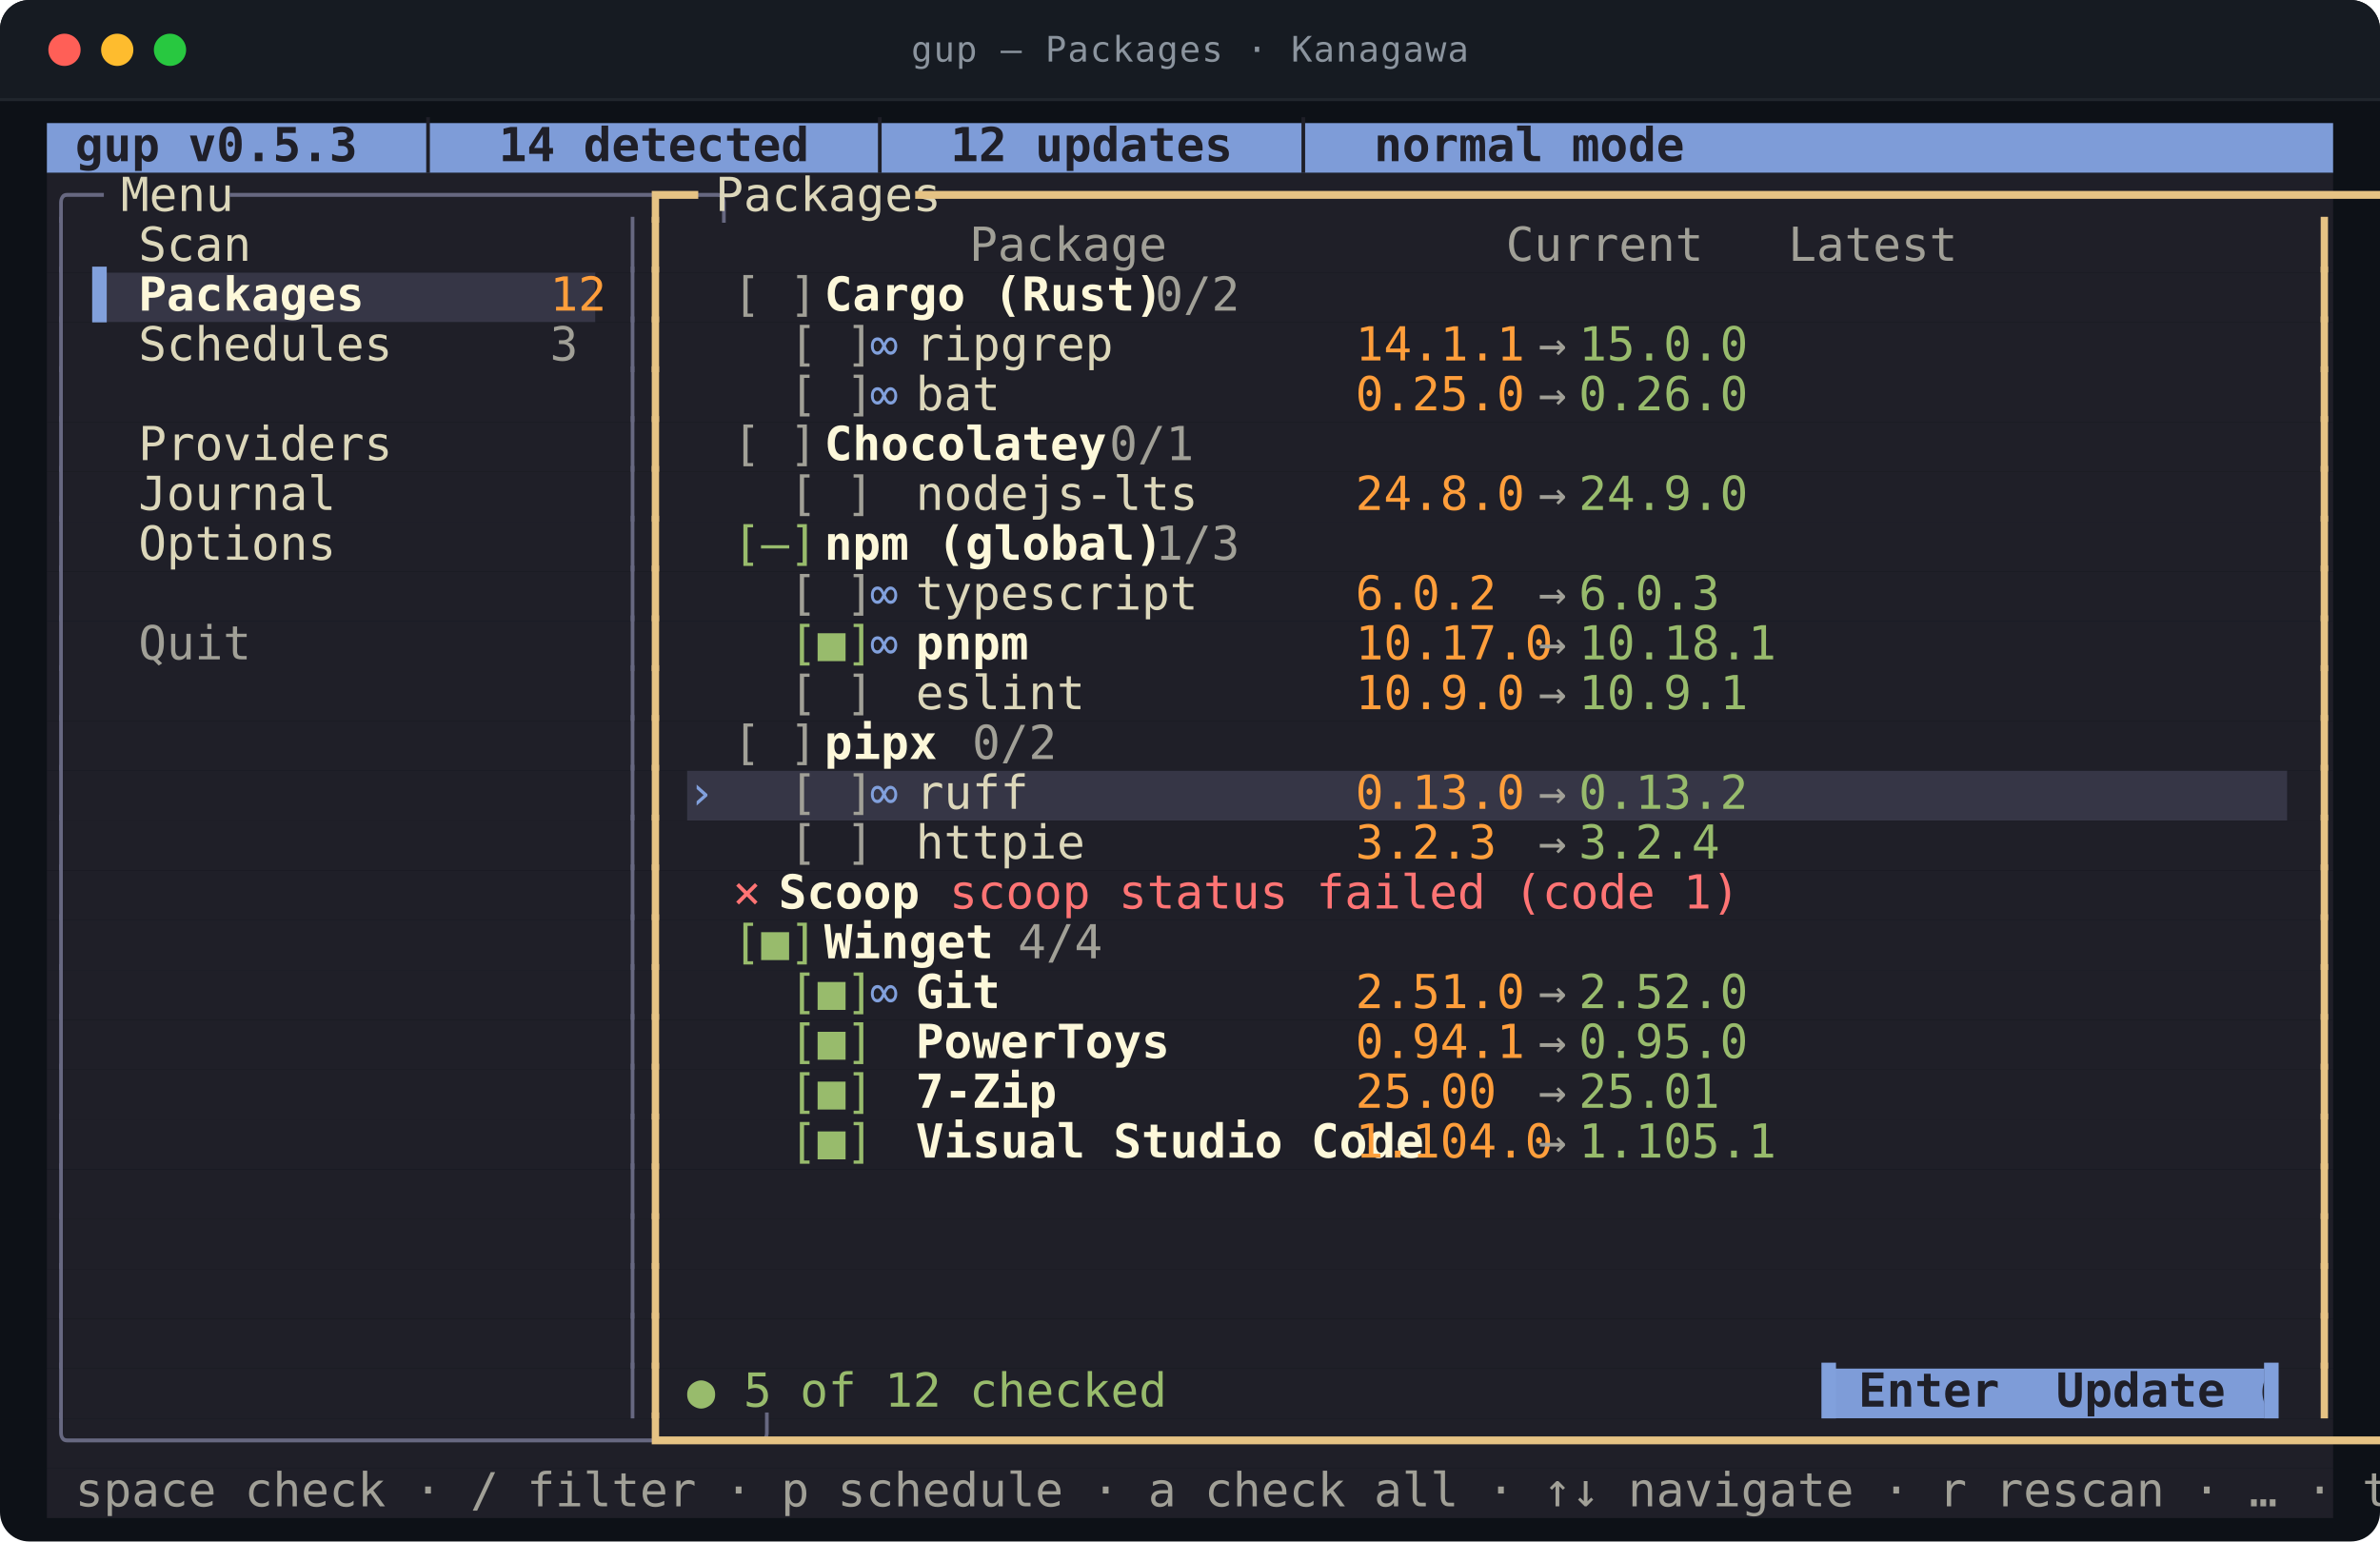
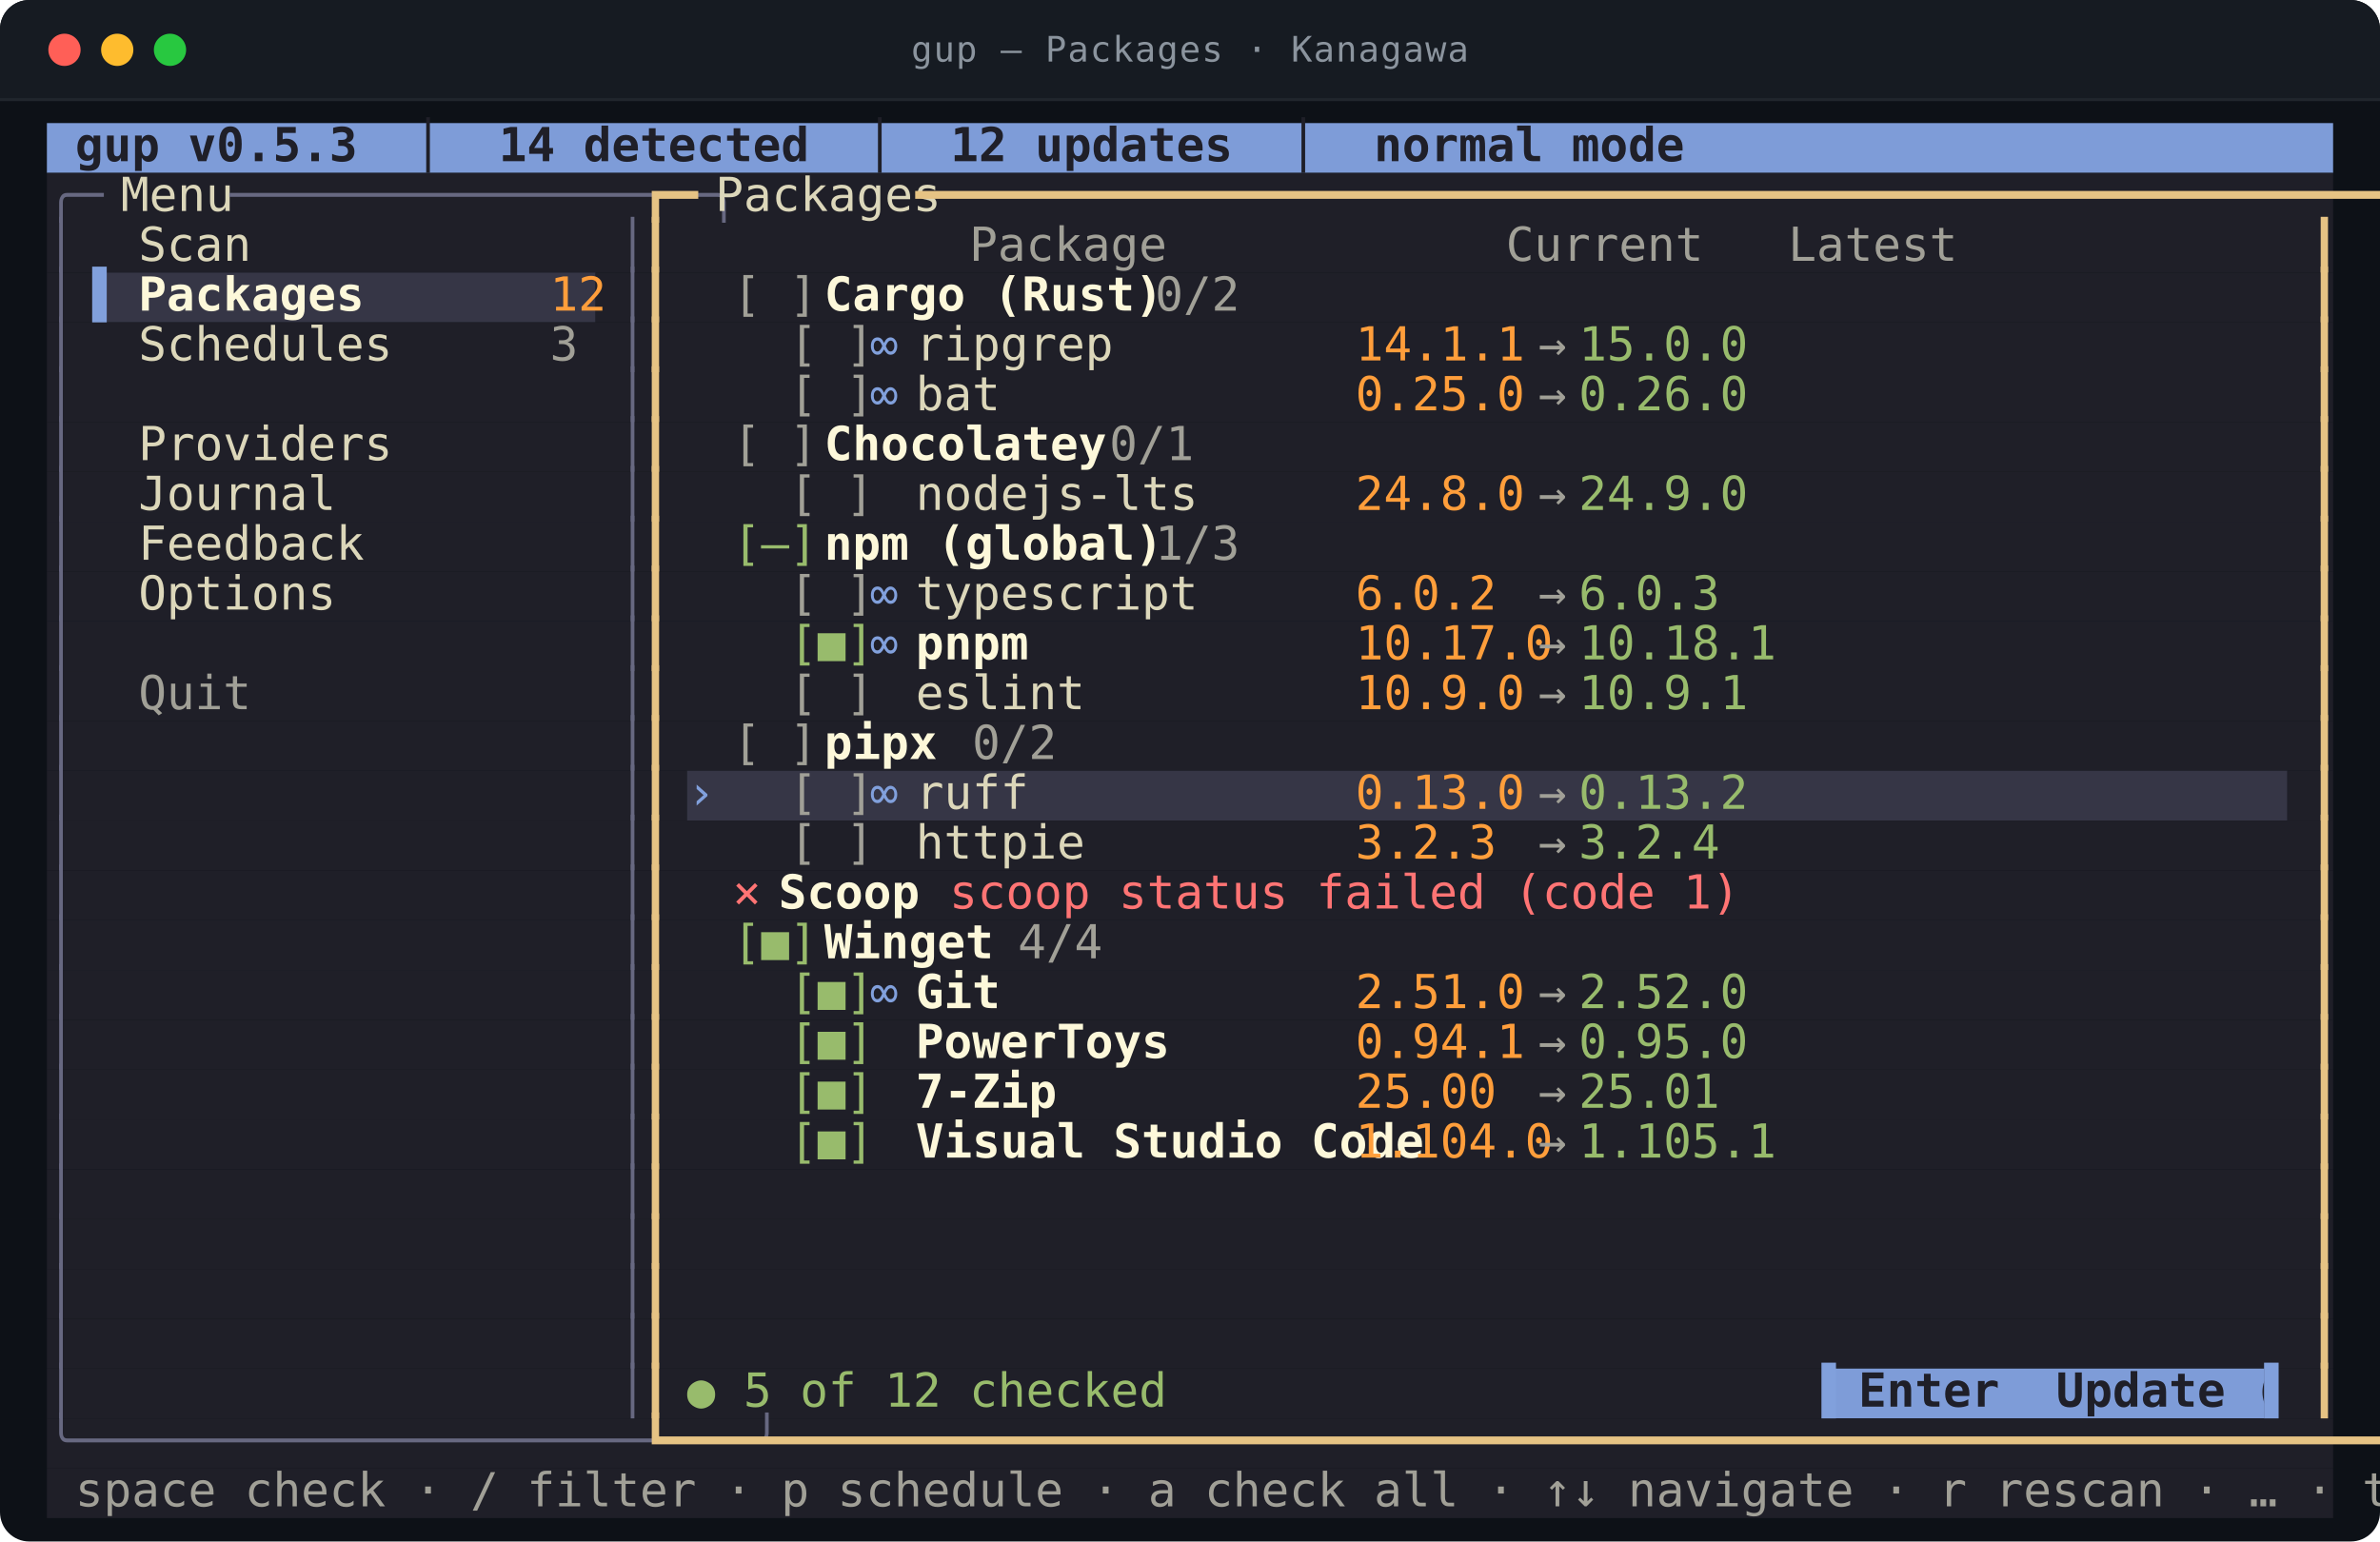
<svg xmlns="http://www.w3.org/2000/svg" viewBox="0 0 812.0 526.0" width="812.0" height="526.0" role="img" aria-labelledby="t d">
  <style>
text{font-family:ui-monospace,SFMono-Regular,"SF Mono",Menlo,Consolas,"DejaVu Sans Mono",monospace;font-size:16px}
.t{font-size:12px;letter-spacing:.4px;fill:#8b949e}
.b{font-weight:700}
.i{font-style:italic}
.u{text-decoration:underline}
.s{text-decoration:line-through}
.us{text-decoration:underline line-through}
.d{opacity:0.62}
.c0{fill:#7e9cd8}
.c1{fill:#1f1f28}
.c2{fill:#363646}
.c3{fill:#676881}
.c4{fill:#dcd7ba}
.c5{fill:#e6c384}
.c6{fill:#a1a097}
.c7{fill:#81a0dc}
.c8{fill:#fdf8da}
.c9{fill:#ff9e3b}
.c10{fill:#98bb6c}
.c11{fill:#ff7474}
</style>
  <rect y="0.0" width="812.0" height="526.0" rx="10.0" fill="#0d1117" />
  <rect y="0.0" width="812.0" height="34.0" rx="10.0" fill="#161b22" />
  <rect y="24.0" width="812.0" height="10.0" fill="#161b22" />
  <line x1="0.0" y1="34.0" x2="812.0" y2="34.0" stroke="#21262d" />
  <circle cx="22.0" cy="17.0" r="5.5" fill="#ff5f57" />
  <circle cx="40.0" cy="17.0" r="5.5" fill="#febc2e" />
  <circle cx="58.0" cy="17.0" r="5.5" fill="#28c840" />
  <text class="t" x="406.0" y="21.0" text-anchor="middle">gup — Packages · Kanagawa</text>
  <rect class="c0" x="16.0" y="42.0" width="780.0" height="17.0" />
  <rect class="c1" x="16.0" y="59.0" width="780.0" height="17.0" />
  <rect class="c1" x="16.0" y="76.0" width="780.0" height="17.0" />
  <rect class="c1" x="16.0" y="93.0" width="15.6" height="17.0" />
  <rect class="c2" x="31.6" y="93.0" width="171.6" height="17.0" />
  <rect class="c1" x="203.2" y="93.0" width="592.8" height="17.0" />
  <rect class="c1" x="16.0" y="110.0" width="780.0" height="17.0" />
  <rect class="c1" x="16.0" y="127.0" width="780.0" height="17.0" />
  <rect class="c1" x="16.0" y="144.0" width="780.0" height="17.0" />
  <rect class="c1" x="16.0" y="161.0" width="780.0" height="17.0" />
  <rect class="c1" x="16.0" y="178.0" width="780.0" height="17.0" />
  <rect class="c1" x="16.0" y="195.0" width="780.0" height="17.0" />
  <rect class="c1" x="16.0" y="212.0" width="780.0" height="17.0" />
  <rect class="c1" x="16.0" y="229.0" width="780.0" height="17.0" />
  <rect class="c1" x="16.0" y="246.0" width="780.0" height="17.0" />
  <rect class="c1" x="16.0" y="263.0" width="218.4" height="17.0" />
  <rect class="c2" x="234.4" y="263.0" width="546.0" height="17.0" />
  <rect class="c1" x="780.4" y="263.0" width="15.6" height="17.0" />
  <rect class="c1" x="16.0" y="280.0" width="780.0" height="17.0" />
  <rect class="c1" x="16.0" y="297.0" width="780.0" height="17.0" />
  <rect class="c1" x="16.0" y="314.0" width="780.0" height="17.0" />
  <rect class="c1" x="16.0" y="331.0" width="780.0" height="17.0" />
  <rect class="c1" x="16.0" y="348.0" width="780.0" height="17.0" />
  <rect class="c1" x="16.0" y="365.0" width="780.0" height="17.0" />
  <rect class="c1" x="16.0" y="382.0" width="780.0" height="17.0" />
  <rect class="c1" x="16.0" y="399.0" width="780.0" height="17.0" />
  <rect class="c1" x="16.0" y="416.0" width="780.0" height="17.0" />
  <rect class="c1" x="16.0" y="433.0" width="780.0" height="17.0" />
  <rect class="c1" x="16.0" y="450.0" width="780.0" height="17.0" />
  <rect class="c1" x="16.0" y="467.0" width="608.4" height="17.0" />
  <rect class="c0" x="624.4" y="467.0" width="148.2" height="17.0" />
  <rect class="c1" x="772.6" y="467.0" width="23.4" height="17.0" />
  <rect class="c1" x="16.0" y="484.0" width="780.0" height="17.0" />
  <rect class="c1" x="16.0" y="501.0" width="780.0" height="17.0" />
  <text class="c1 b" x="16.0" y="55.0" textLength="452.4" lengthAdjust="spacingAndGlyphs" xml:space="preserve"> gup v0.5.3  │  14 detected  │  12 updates  │  normal mode</text>
  <text class="c3" x="16.0" y="72.0" textLength="15.6" lengthAdjust="spacingAndGlyphs" xml:space="preserve">╭─</text>
  <text class="c4" x="31.6" y="72.0" textLength="46.8" lengthAdjust="spacingAndGlyphs" xml:space="preserve"> Menu </text>
  <text class="c3" x="78.4" y="72.0" textLength="140.4" lengthAdjust="spacingAndGlyphs" xml:space="preserve">─────────────────╮</text>
  <text class="c5" x="218.8" y="72.0" textLength="15.6" lengthAdjust="spacingAndGlyphs" xml:space="preserve">┏━</text>
  <text class="c4" x="234.4" y="72.0" textLength="78.0" lengthAdjust="spacingAndGlyphs" xml:space="preserve"> Packages </text>
  <text class="c5" x="312.4" y="72.0" textLength="483.6" lengthAdjust="spacingAndGlyphs" xml:space="preserve">━━━━━━━━━━━━━━━━━━━━━━━━━━━━━━━━━━━━━━━━━━━━━━━━━━━━━━━━━━━━━┓</text>
  <text class="c3" x="16.0" y="89.0" textLength="7.8" lengthAdjust="spacingAndGlyphs" xml:space="preserve">│</text>
  <text class="c4" x="47.2" y="89.0" textLength="140.4" lengthAdjust="spacingAndGlyphs" xml:space="preserve">Scan              </text>
  <text class="c3" x="211.0" y="89.0" textLength="7.8" lengthAdjust="spacingAndGlyphs" xml:space="preserve">│</text>
  <text class="c5" x="218.8" y="89.0" textLength="7.8" lengthAdjust="spacingAndGlyphs" xml:space="preserve">┃</text>
  <text class="c6" x="234.4" y="89.0" textLength="366.6" lengthAdjust="spacingAndGlyphs" xml:space="preserve">          Package            Current   Latest  </text>
  <text class="c5" x="788.2" y="89.0" textLength="7.8" lengthAdjust="spacingAndGlyphs" xml:space="preserve">┃</text>
  <text class="c3" x="16.0" y="106.0" textLength="7.8" lengthAdjust="spacingAndGlyphs" xml:space="preserve">│</text>
  <text class="c7" x="31.6" y="106.0" textLength="15.6" lengthAdjust="spacingAndGlyphs" xml:space="preserve">▌ </text>
  <text class="c8 b" x="47.2" y="106.0" textLength="140.4" lengthAdjust="spacingAndGlyphs" xml:space="preserve">Packages          </text>
  <text class="c9" x="187.6" y="106.0" textLength="15.6" lengthAdjust="spacingAndGlyphs" xml:space="preserve">12</text>
  <text class="c3" x="211.0" y="106.0" textLength="7.8" lengthAdjust="spacingAndGlyphs" xml:space="preserve">│</text>
  <text class="c5" x="218.8" y="106.0" textLength="7.8" lengthAdjust="spacingAndGlyphs" xml:space="preserve">┃</text>
  <text class="c6" x="250.0" y="106.0" textLength="31.2" lengthAdjust="spacingAndGlyphs" xml:space="preserve">[ ] </text>
  <text class="c8 b" x="281.2" y="106.0" textLength="93.6" lengthAdjust="spacingAndGlyphs" xml:space="preserve">Cargo (Rust)</text>
  <text class="c6" x="374.8" y="106.0" textLength="39.0" lengthAdjust="spacingAndGlyphs" xml:space="preserve">  0/2</text>
  <text class="c5" x="788.2" y="106.0" textLength="7.8" lengthAdjust="spacingAndGlyphs" xml:space="preserve">┃</text>
  <text class="c3" x="16.0" y="123.0" textLength="7.8" lengthAdjust="spacingAndGlyphs" xml:space="preserve">│</text>
  <text class="c4" x="47.2" y="123.0" textLength="140.4" lengthAdjust="spacingAndGlyphs" xml:space="preserve">Schedules         </text>
  <text class="c6" x="187.6" y="123.0" textLength="7.8" lengthAdjust="spacingAndGlyphs" xml:space="preserve">3</text>
  <text class="c3" x="211.0" y="123.0" textLength="7.8" lengthAdjust="spacingAndGlyphs" xml:space="preserve">│</text>
  <text class="c5" x="218.8" y="123.0" textLength="7.8" lengthAdjust="spacingAndGlyphs" xml:space="preserve">┃</text>
  <text class="c6" x="250.0" y="123.0" textLength="46.8" lengthAdjust="spacingAndGlyphs" xml:space="preserve">  [ ] </text>
  <text class="c7" x="296.8" y="123.0" textLength="15.6" lengthAdjust="spacingAndGlyphs" xml:space="preserve">∞ </text>
  <text class="c4" x="312.4" y="123.0" textLength="140.4" lengthAdjust="spacingAndGlyphs" xml:space="preserve">ripgrep           </text>
  <text class="c9" x="452.8" y="123.0" textLength="62.4" lengthAdjust="spacingAndGlyphs" xml:space="preserve"> 14.1.1 </text>
  <text class="c6" x="515.2" y="123.0" textLength="23.4" lengthAdjust="spacingAndGlyphs" xml:space="preserve"> → </text>
  <text class="c10" x="538.6" y="123.0" textLength="54.6" lengthAdjust="spacingAndGlyphs" xml:space="preserve">15.0.0 </text>
  <text class="c5" x="788.2" y="123.0" textLength="7.8" lengthAdjust="spacingAndGlyphs" xml:space="preserve">┃</text>
  <text class="c3" x="16.0" y="140.0" textLength="7.8" lengthAdjust="spacingAndGlyphs" xml:space="preserve">│</text>
  <text class="c3" x="211.0" y="140.0" textLength="7.8" lengthAdjust="spacingAndGlyphs" xml:space="preserve">│</text>
  <text class="c5" x="218.8" y="140.0" textLength="7.8" lengthAdjust="spacingAndGlyphs" xml:space="preserve">┃</text>
  <text class="c6" x="250.0" y="140.0" textLength="46.8" lengthAdjust="spacingAndGlyphs" xml:space="preserve">  [ ] </text>
  <text class="c7" x="296.8" y="140.0" textLength="15.6" lengthAdjust="spacingAndGlyphs" xml:space="preserve">∞ </text>
  <text class="c4" x="312.4" y="140.0" textLength="140.4" lengthAdjust="spacingAndGlyphs" xml:space="preserve">bat               </text>
  <text class="c9" x="452.8" y="140.0" textLength="62.4" lengthAdjust="spacingAndGlyphs" xml:space="preserve"> 0.25.0 </text>
  <text class="c6" x="515.2" y="140.0" textLength="23.4" lengthAdjust="spacingAndGlyphs" xml:space="preserve"> → </text>
  <text class="c10" x="538.6" y="140.0" textLength="54.6" lengthAdjust="spacingAndGlyphs" xml:space="preserve">0.26.0 </text>
  <text class="c5" x="788.2" y="140.0" textLength="7.8" lengthAdjust="spacingAndGlyphs" xml:space="preserve">┃</text>
  <text class="c3" x="16.0" y="157.0" textLength="7.8" lengthAdjust="spacingAndGlyphs" xml:space="preserve">│</text>
  <text class="c4" x="47.2" y="157.0" textLength="140.4" lengthAdjust="spacingAndGlyphs" xml:space="preserve">Providers         </text>
  <text class="c3" x="211.0" y="157.0" textLength="7.8" lengthAdjust="spacingAndGlyphs" xml:space="preserve">│</text>
  <text class="c5" x="218.8" y="157.0" textLength="7.8" lengthAdjust="spacingAndGlyphs" xml:space="preserve">┃</text>
  <text class="c6" x="250.0" y="157.0" textLength="31.2" lengthAdjust="spacingAndGlyphs" xml:space="preserve">[ ] </text>
  <text class="c8 b" x="281.2" y="157.0" textLength="78.0" lengthAdjust="spacingAndGlyphs" xml:space="preserve">Chocolatey</text>
  <text class="c6" x="359.2" y="157.0" textLength="39.0" lengthAdjust="spacingAndGlyphs" xml:space="preserve">  0/1</text>
  <text class="c5" x="788.2" y="157.0" textLength="7.8" lengthAdjust="spacingAndGlyphs" xml:space="preserve">┃</text>
  <text class="c3" x="16.0" y="174.0" textLength="7.8" lengthAdjust="spacingAndGlyphs" xml:space="preserve">│</text>
  <text class="c4" x="47.2" y="174.0" textLength="140.4" lengthAdjust="spacingAndGlyphs" xml:space="preserve">Journal           </text>
  <text class="c3" x="211.0" y="174.0" textLength="7.8" lengthAdjust="spacingAndGlyphs" xml:space="preserve">│</text>
  <text class="c5" x="218.8" y="174.0" textLength="7.8" lengthAdjust="spacingAndGlyphs" xml:space="preserve">┃</text>
  <text class="c6" x="250.0" y="174.0" textLength="46.8" lengthAdjust="spacingAndGlyphs" xml:space="preserve">  [ ] </text>
  <text class="c4" x="312.4" y="174.0" textLength="140.4" lengthAdjust="spacingAndGlyphs" xml:space="preserve">nodejs-lts        </text>
  <text class="c9" x="452.8" y="174.0" textLength="62.4" lengthAdjust="spacingAndGlyphs" xml:space="preserve"> 24.8.0 </text>
  <text class="c6" x="515.2" y="174.0" textLength="23.4" lengthAdjust="spacingAndGlyphs" xml:space="preserve"> → </text>
  <text class="c10" x="538.6" y="174.0" textLength="54.6" lengthAdjust="spacingAndGlyphs" xml:space="preserve">24.9.0 </text>
  <text class="c5" x="788.2" y="174.0" textLength="7.8" lengthAdjust="spacingAndGlyphs" xml:space="preserve">┃</text>
  <text class="c3" x="16.0" y="191.0" textLength="7.8" lengthAdjust="spacingAndGlyphs" xml:space="preserve">│</text>
-   <text class="c4" x="47.2" y="191.0" textLength="140.4" lengthAdjust="spacingAndGlyphs" xml:space="preserve">Options           </text>
+   <text class="c4" x="47.2" y="191.0" textLength="140.4" lengthAdjust="spacingAndGlyphs" xml:space="preserve">Feedback          </text>
  <text class="c3" x="211.0" y="191.0" textLength="7.8" lengthAdjust="spacingAndGlyphs" xml:space="preserve">│</text>
  <text class="c5" x="218.8" y="191.0" textLength="7.8" lengthAdjust="spacingAndGlyphs" xml:space="preserve">┃</text>
  <text class="c10" x="250.0" y="191.0" textLength="31.2" lengthAdjust="spacingAndGlyphs" xml:space="preserve">[–] </text>
  <text class="c8 b" x="281.2" y="191.0" textLength="93.6" lengthAdjust="spacingAndGlyphs" xml:space="preserve">npm (global)</text>
  <text class="c6" x="374.8" y="191.0" textLength="39.0" lengthAdjust="spacingAndGlyphs" xml:space="preserve">  1/3</text>
  <text class="c5" x="788.2" y="191.0" textLength="7.8" lengthAdjust="spacingAndGlyphs" xml:space="preserve">┃</text>
  <text class="c3" x="16.0" y="208.0" textLength="7.8" lengthAdjust="spacingAndGlyphs" xml:space="preserve">│</text>
+   <text class="c4" x="47.2" y="208.0" textLength="140.4" lengthAdjust="spacingAndGlyphs" xml:space="preserve">Options           </text>
  <text class="c3" x="211.0" y="208.0" textLength="7.8" lengthAdjust="spacingAndGlyphs" xml:space="preserve">│</text>
  <text class="c5" x="218.8" y="208.0" textLength="7.8" lengthAdjust="spacingAndGlyphs" xml:space="preserve">┃</text>
  <text class="c6" x="250.0" y="208.0" textLength="46.8" lengthAdjust="spacingAndGlyphs" xml:space="preserve">  [ ] </text>
  <text class="c7" x="296.8" y="208.0" textLength="15.6" lengthAdjust="spacingAndGlyphs" xml:space="preserve">∞ </text>
  <text class="c4" x="312.4" y="208.0" textLength="140.4" lengthAdjust="spacingAndGlyphs" xml:space="preserve">typescript        </text>
  <text class="c9" x="452.8" y="208.0" textLength="62.4" lengthAdjust="spacingAndGlyphs" xml:space="preserve"> 6.0.2  </text>
  <text class="c6" x="515.2" y="208.0" textLength="23.4" lengthAdjust="spacingAndGlyphs" xml:space="preserve"> → </text>
  <text class="c10" x="538.6" y="208.0" textLength="54.6" lengthAdjust="spacingAndGlyphs" xml:space="preserve">6.0.3  </text>
  <text class="c5" x="788.2" y="208.0" textLength="7.8" lengthAdjust="spacingAndGlyphs" xml:space="preserve">┃</text>
  <text class="c3" x="16.0" y="225.0" textLength="7.8" lengthAdjust="spacingAndGlyphs" xml:space="preserve">│</text>
-   <text class="c6" x="47.2" y="225.0" textLength="140.4" lengthAdjust="spacingAndGlyphs" xml:space="preserve">Quit              </text>
  <text class="c3" x="211.0" y="225.0" textLength="7.8" lengthAdjust="spacingAndGlyphs" xml:space="preserve">│</text>
  <text class="c5" x="218.8" y="225.0" textLength="7.8" lengthAdjust="spacingAndGlyphs" xml:space="preserve">┃</text>
  <text class="c10" x="250.0" y="225.0" textLength="46.8" lengthAdjust="spacingAndGlyphs" xml:space="preserve">  [■] </text>
  <text class="c7" x="296.8" y="225.0" textLength="15.6" lengthAdjust="spacingAndGlyphs" xml:space="preserve">∞ </text>
  <text class="c8 b" x="312.4" y="225.0" textLength="140.4" lengthAdjust="spacingAndGlyphs" xml:space="preserve">pnpm              </text>
  <text class="c9" x="452.8" y="225.0" textLength="62.4" lengthAdjust="spacingAndGlyphs" xml:space="preserve"> 10.17.0</text>
  <text class="c6" x="515.2" y="225.0" textLength="23.4" lengthAdjust="spacingAndGlyphs" xml:space="preserve"> → </text>
  <text class="c10" x="538.6" y="225.0" textLength="54.6" lengthAdjust="spacingAndGlyphs" xml:space="preserve">10.18.1</text>
  <text class="c5" x="788.2" y="225.0" textLength="7.8" lengthAdjust="spacingAndGlyphs" xml:space="preserve">┃</text>
  <text class="c3" x="16.0" y="242.0" textLength="7.8" lengthAdjust="spacingAndGlyphs" xml:space="preserve">│</text>
+   <text class="c6" x="47.2" y="242.0" textLength="140.4" lengthAdjust="spacingAndGlyphs" xml:space="preserve">Quit              </text>
  <text class="c3" x="211.0" y="242.0" textLength="7.8" lengthAdjust="spacingAndGlyphs" xml:space="preserve">│</text>
  <text class="c5" x="218.8" y="242.0" textLength="7.8" lengthAdjust="spacingAndGlyphs" xml:space="preserve">┃</text>
  <text class="c6" x="250.0" y="242.0" textLength="46.8" lengthAdjust="spacingAndGlyphs" xml:space="preserve">  [ ] </text>
  <text class="c4" x="312.4" y="242.0" textLength="140.4" lengthAdjust="spacingAndGlyphs" xml:space="preserve">eslint            </text>
  <text class="c9" x="452.8" y="242.0" textLength="62.4" lengthAdjust="spacingAndGlyphs" xml:space="preserve"> 10.9.0 </text>
  <text class="c6" x="515.2" y="242.0" textLength="23.4" lengthAdjust="spacingAndGlyphs" xml:space="preserve"> → </text>
  <text class="c10" x="538.6" y="242.0" textLength="54.6" lengthAdjust="spacingAndGlyphs" xml:space="preserve">10.9.1 </text>
  <text class="c5" x="788.2" y="242.0" textLength="7.8" lengthAdjust="spacingAndGlyphs" xml:space="preserve">┃</text>
  <text class="c3" x="16.0" y="259.0" textLength="7.8" lengthAdjust="spacingAndGlyphs" xml:space="preserve">│</text>
  <text class="c3" x="211.0" y="259.0" textLength="7.8" lengthAdjust="spacingAndGlyphs" xml:space="preserve">│</text>
  <text class="c5" x="218.8" y="259.0" textLength="7.8" lengthAdjust="spacingAndGlyphs" xml:space="preserve">┃</text>
  <text class="c6" x="250.0" y="259.0" textLength="31.2" lengthAdjust="spacingAndGlyphs" xml:space="preserve">[ ] </text>
  <text class="c8 b" x="281.2" y="259.0" textLength="31.2" lengthAdjust="spacingAndGlyphs" xml:space="preserve">pipx</text>
  <text class="c6" x="312.4" y="259.0" textLength="39.0" lengthAdjust="spacingAndGlyphs" xml:space="preserve">  0/2</text>
  <text class="c5" x="788.2" y="259.0" textLength="7.8" lengthAdjust="spacingAndGlyphs" xml:space="preserve">┃</text>
  <text class="c3" x="16.0" y="276.0" textLength="7.8" lengthAdjust="spacingAndGlyphs" xml:space="preserve">│</text>
  <text class="c3" x="211.0" y="276.0" textLength="7.8" lengthAdjust="spacingAndGlyphs" xml:space="preserve">│</text>
  <text class="c5" x="218.8" y="276.0" textLength="7.8" lengthAdjust="spacingAndGlyphs" xml:space="preserve">┃</text>
  <text class="c7" x="234.4" y="276.0" textLength="15.6" lengthAdjust="spacingAndGlyphs" xml:space="preserve">› </text>
  <text class="c6" x="250.0" y="276.0" textLength="46.8" lengthAdjust="spacingAndGlyphs" xml:space="preserve">  [ ] </text>
  <text class="c7" x="296.8" y="276.0" textLength="15.6" lengthAdjust="spacingAndGlyphs" xml:space="preserve">∞ </text>
  <text class="c4" x="312.4" y="276.0" textLength="140.4" lengthAdjust="spacingAndGlyphs" xml:space="preserve">ruff              </text>
  <text class="c9" x="452.8" y="276.0" textLength="62.4" lengthAdjust="spacingAndGlyphs" xml:space="preserve"> 0.13.0 </text>
  <text class="c6" x="515.2" y="276.0" textLength="23.4" lengthAdjust="spacingAndGlyphs" xml:space="preserve"> → </text>
  <text class="c10" x="538.6" y="276.0" textLength="54.6" lengthAdjust="spacingAndGlyphs" xml:space="preserve">0.13.2 </text>
  <text class="c5" x="788.2" y="276.0" textLength="7.8" lengthAdjust="spacingAndGlyphs" xml:space="preserve">┃</text>
  <text class="c3" x="16.0" y="293.0" textLength="7.8" lengthAdjust="spacingAndGlyphs" xml:space="preserve">│</text>
  <text class="c3" x="211.0" y="293.0" textLength="7.8" lengthAdjust="spacingAndGlyphs" xml:space="preserve">│</text>
  <text class="c5" x="218.8" y="293.0" textLength="7.8" lengthAdjust="spacingAndGlyphs" xml:space="preserve">┃</text>
  <text class="c6" x="250.0" y="293.0" textLength="46.8" lengthAdjust="spacingAndGlyphs" xml:space="preserve">  [ ] </text>
  <text class="c4" x="312.4" y="293.0" textLength="140.4" lengthAdjust="spacingAndGlyphs" xml:space="preserve">httpie            </text>
  <text class="c9" x="452.8" y="293.0" textLength="62.4" lengthAdjust="spacingAndGlyphs" xml:space="preserve"> 3.2.3  </text>
  <text class="c6" x="515.2" y="293.0" textLength="23.4" lengthAdjust="spacingAndGlyphs" xml:space="preserve"> → </text>
  <text class="c10" x="538.6" y="293.0" textLength="54.6" lengthAdjust="spacingAndGlyphs" xml:space="preserve">3.2.4  </text>
  <text class="c5" x="788.2" y="293.0" textLength="7.8" lengthAdjust="spacingAndGlyphs" xml:space="preserve">┃</text>
  <text class="c3" x="16.0" y="310.0" textLength="7.8" lengthAdjust="spacingAndGlyphs" xml:space="preserve">│</text>
  <text class="c3" x="211.0" y="310.0" textLength="7.8" lengthAdjust="spacingAndGlyphs" xml:space="preserve">│</text>
  <text class="c5" x="218.8" y="310.0" textLength="7.8" lengthAdjust="spacingAndGlyphs" xml:space="preserve">┃</text>
  <text class="c11" x="250.0" y="310.0" textLength="15.6" lengthAdjust="spacingAndGlyphs" xml:space="preserve">× </text>
  <text class="c8 b" x="265.6" y="310.0" textLength="39.0" lengthAdjust="spacingAndGlyphs" xml:space="preserve">Scoop</text>
  <text class="c11" x="304.6" y="310.0" textLength="234.0" lengthAdjust="spacingAndGlyphs" xml:space="preserve">  scoop status failed (code 1)</text>
  <text class="c5" x="788.2" y="310.0" textLength="7.8" lengthAdjust="spacingAndGlyphs" xml:space="preserve">┃</text>
  <text class="c3" x="16.0" y="327.0" textLength="7.8" lengthAdjust="spacingAndGlyphs" xml:space="preserve">│</text>
  <text class="c3" x="211.0" y="327.0" textLength="7.8" lengthAdjust="spacingAndGlyphs" xml:space="preserve">│</text>
  <text class="c5" x="218.8" y="327.0" textLength="7.8" lengthAdjust="spacingAndGlyphs" xml:space="preserve">┃</text>
  <text class="c10" x="250.0" y="327.0" textLength="31.2" lengthAdjust="spacingAndGlyphs" xml:space="preserve">[■] </text>
  <text class="c8 b" x="281.2" y="327.0" textLength="46.8" lengthAdjust="spacingAndGlyphs" xml:space="preserve">Winget</text>
  <text class="c6" x="328.0" y="327.0" textLength="39.0" lengthAdjust="spacingAndGlyphs" xml:space="preserve">  4/4</text>
  <text class="c5" x="788.2" y="327.0" textLength="7.8" lengthAdjust="spacingAndGlyphs" xml:space="preserve">┃</text>
  <text class="c3" x="16.0" y="344.0" textLength="7.8" lengthAdjust="spacingAndGlyphs" xml:space="preserve">│</text>
  <text class="c3" x="211.0" y="344.0" textLength="7.8" lengthAdjust="spacingAndGlyphs" xml:space="preserve">│</text>
  <text class="c5" x="218.8" y="344.0" textLength="7.8" lengthAdjust="spacingAndGlyphs" xml:space="preserve">┃</text>
  <text class="c10" x="250.0" y="344.0" textLength="46.8" lengthAdjust="spacingAndGlyphs" xml:space="preserve">  [■] </text>
  <text class="c7" x="296.8" y="344.0" textLength="15.6" lengthAdjust="spacingAndGlyphs" xml:space="preserve">∞ </text>
  <text class="c8 b" x="312.4" y="344.0" textLength="140.4" lengthAdjust="spacingAndGlyphs" xml:space="preserve">Git               </text>
  <text class="c9" x="452.8" y="344.0" textLength="62.4" lengthAdjust="spacingAndGlyphs" xml:space="preserve"> 2.51.0 </text>
  <text class="c6" x="515.2" y="344.0" textLength="23.4" lengthAdjust="spacingAndGlyphs" xml:space="preserve"> → </text>
  <text class="c10" x="538.6" y="344.0" textLength="54.6" lengthAdjust="spacingAndGlyphs" xml:space="preserve">2.52.0 </text>
  <text class="c5" x="788.2" y="344.0" textLength="7.8" lengthAdjust="spacingAndGlyphs" xml:space="preserve">┃</text>
  <text class="c3" x="16.0" y="361.0" textLength="7.8" lengthAdjust="spacingAndGlyphs" xml:space="preserve">│</text>
  <text class="c3" x="211.0" y="361.0" textLength="7.8" lengthAdjust="spacingAndGlyphs" xml:space="preserve">│</text>
  <text class="c5" x="218.8" y="361.0" textLength="7.8" lengthAdjust="spacingAndGlyphs" xml:space="preserve">┃</text>
  <text class="c10" x="250.0" y="361.0" textLength="46.8" lengthAdjust="spacingAndGlyphs" xml:space="preserve">  [■] </text>
  <text class="c8 b" x="312.4" y="361.0" textLength="140.4" lengthAdjust="spacingAndGlyphs" xml:space="preserve">PowerToys         </text>
  <text class="c9" x="452.8" y="361.0" textLength="62.4" lengthAdjust="spacingAndGlyphs" xml:space="preserve"> 0.94.1 </text>
  <text class="c6" x="515.2" y="361.0" textLength="23.4" lengthAdjust="spacingAndGlyphs" xml:space="preserve"> → </text>
  <text class="c10" x="538.6" y="361.0" textLength="54.6" lengthAdjust="spacingAndGlyphs" xml:space="preserve">0.95.0 </text>
  <text class="c5" x="788.2" y="361.0" textLength="7.8" lengthAdjust="spacingAndGlyphs" xml:space="preserve">┃</text>
  <text class="c3" x="16.0" y="378.0" textLength="7.8" lengthAdjust="spacingAndGlyphs" xml:space="preserve">│</text>
  <text class="c3" x="211.0" y="378.0" textLength="7.8" lengthAdjust="spacingAndGlyphs" xml:space="preserve">│</text>
  <text class="c5" x="218.8" y="378.0" textLength="7.8" lengthAdjust="spacingAndGlyphs" xml:space="preserve">┃</text>
  <text class="c10" x="250.0" y="378.0" textLength="46.8" lengthAdjust="spacingAndGlyphs" xml:space="preserve">  [■] </text>
  <text class="c8 b" x="312.4" y="378.0" textLength="140.4" lengthAdjust="spacingAndGlyphs" xml:space="preserve">7-Zip             </text>
  <text class="c9" x="452.8" y="378.0" textLength="62.4" lengthAdjust="spacingAndGlyphs" xml:space="preserve"> 25.00  </text>
  <text class="c6" x="515.2" y="378.0" textLength="23.4" lengthAdjust="spacingAndGlyphs" xml:space="preserve"> → </text>
  <text class="c10" x="538.6" y="378.0" textLength="54.6" lengthAdjust="spacingAndGlyphs" xml:space="preserve">25.01  </text>
  <text class="c5" x="788.2" y="378.0" textLength="7.8" lengthAdjust="spacingAndGlyphs" xml:space="preserve">┃</text>
  <text class="c3" x="16.0" y="395.0" textLength="7.8" lengthAdjust="spacingAndGlyphs" xml:space="preserve">│</text>
  <text class="c3" x="211.0" y="395.0" textLength="7.8" lengthAdjust="spacingAndGlyphs" xml:space="preserve">│</text>
  <text class="c5" x="218.8" y="395.0" textLength="7.8" lengthAdjust="spacingAndGlyphs" xml:space="preserve">┃</text>
  <text class="c10" x="250.0" y="395.0" textLength="46.8" lengthAdjust="spacingAndGlyphs" xml:space="preserve">  [■] </text>
  <text class="c8 b" x="312.4" y="395.0" textLength="140.4" lengthAdjust="spacingAndGlyphs" xml:space="preserve">Visual Studio Code</text>
  <text class="c9" x="452.8" y="395.0" textLength="62.4" lengthAdjust="spacingAndGlyphs" xml:space="preserve"> 1.104.0</text>
  <text class="c6" x="515.2" y="395.0" textLength="23.4" lengthAdjust="spacingAndGlyphs" xml:space="preserve"> → </text>
  <text class="c10" x="538.6" y="395.0" textLength="54.6" lengthAdjust="spacingAndGlyphs" xml:space="preserve">1.105.1</text>
  <text class="c5" x="788.2" y="395.0" textLength="7.8" lengthAdjust="spacingAndGlyphs" xml:space="preserve">┃</text>
  <text class="c3" x="16.0" y="412.0" textLength="7.8" lengthAdjust="spacingAndGlyphs" xml:space="preserve">│</text>
  <text class="c3" x="211.0" y="412.0" textLength="7.8" lengthAdjust="spacingAndGlyphs" xml:space="preserve">│</text>
  <text class="c5" x="218.8" y="412.0" textLength="7.8" lengthAdjust="spacingAndGlyphs" xml:space="preserve">┃</text>
  <text class="c5" x="788.2" y="412.0" textLength="7.8" lengthAdjust="spacingAndGlyphs" xml:space="preserve">┃</text>
  <text class="c3" x="16.0" y="429.0" textLength="7.8" lengthAdjust="spacingAndGlyphs" xml:space="preserve">│</text>
  <text class="c3" x="211.0" y="429.0" textLength="7.8" lengthAdjust="spacingAndGlyphs" xml:space="preserve">│</text>
  <text class="c5" x="218.8" y="429.0" textLength="7.8" lengthAdjust="spacingAndGlyphs" xml:space="preserve">┃</text>
  <text class="c5" x="788.2" y="429.0" textLength="7.8" lengthAdjust="spacingAndGlyphs" xml:space="preserve">┃</text>
  <text class="c3" x="16.0" y="446.0" textLength="7.8" lengthAdjust="spacingAndGlyphs" xml:space="preserve">│</text>
  <text class="c3" x="211.0" y="446.0" textLength="7.8" lengthAdjust="spacingAndGlyphs" xml:space="preserve">│</text>
  <text class="c5" x="218.8" y="446.0" textLength="7.8" lengthAdjust="spacingAndGlyphs" xml:space="preserve">┃</text>
  <text class="c5" x="788.2" y="446.0" textLength="7.8" lengthAdjust="spacingAndGlyphs" xml:space="preserve">┃</text>
  <text class="c3" x="16.0" y="463.0" textLength="7.8" lengthAdjust="spacingAndGlyphs" xml:space="preserve">│</text>
  <text class="c3" x="211.0" y="463.0" textLength="7.8" lengthAdjust="spacingAndGlyphs" xml:space="preserve">│</text>
  <text class="c5" x="218.8" y="463.0" textLength="7.8" lengthAdjust="spacingAndGlyphs" xml:space="preserve">┃</text>
  <text class="c5" x="788.2" y="463.0" textLength="7.8" lengthAdjust="spacingAndGlyphs" xml:space="preserve">┃</text>
  <text class="c3" x="16.0" y="480.0" textLength="7.8" lengthAdjust="spacingAndGlyphs" xml:space="preserve">│</text>
  <text class="c3" x="211.0" y="480.0" textLength="7.8" lengthAdjust="spacingAndGlyphs" xml:space="preserve">│</text>
  <text class="c5" x="218.8" y="480.0" textLength="7.8" lengthAdjust="spacingAndGlyphs" xml:space="preserve">┃</text>
  <text class="c10" x="234.4" y="480.0" textLength="374.4" lengthAdjust="spacingAndGlyphs" xml:space="preserve">● 5 of 12 checked                               </text>
  <text class="c7" x="616.6" y="480.0" textLength="7.8" lengthAdjust="spacingAndGlyphs" xml:space="preserve">▐</text>
  <text class="c1 b" x="624.4" y="480.0" textLength="148.2" lengthAdjust="spacingAndGlyphs" xml:space="preserve"> Enter  Update (5) </text>
  <text class="c7" x="772.6" y="480.0" textLength="7.8" lengthAdjust="spacingAndGlyphs" xml:space="preserve">▌</text>
  <text class="c5" x="788.2" y="480.0" textLength="7.8" lengthAdjust="spacingAndGlyphs" xml:space="preserve">┃</text>
  <text class="c3" x="16.0" y="497.0" textLength="202.8" lengthAdjust="spacingAndGlyphs" xml:space="preserve">╰────────────────────────╯</text>
  <text class="c5" x="218.8" y="497.0" textLength="577.2" lengthAdjust="spacingAndGlyphs" xml:space="preserve">┗━━━━━━━━━━━━━━━━━━━━━━━━━━━━━━━━━━━━━━━━━━━━━━━━━━━━━━━━━━━━━━━━━━━━━━━━┛</text>
  <text class="c6" x="16.0" y="514.0" textLength="772.2" lengthAdjust="spacingAndGlyphs" xml:space="preserve"> space check · / filter · p schedule · a check all · ↑↓ navigate · r rescan · … · tab menu · q quit</text>
</svg>
